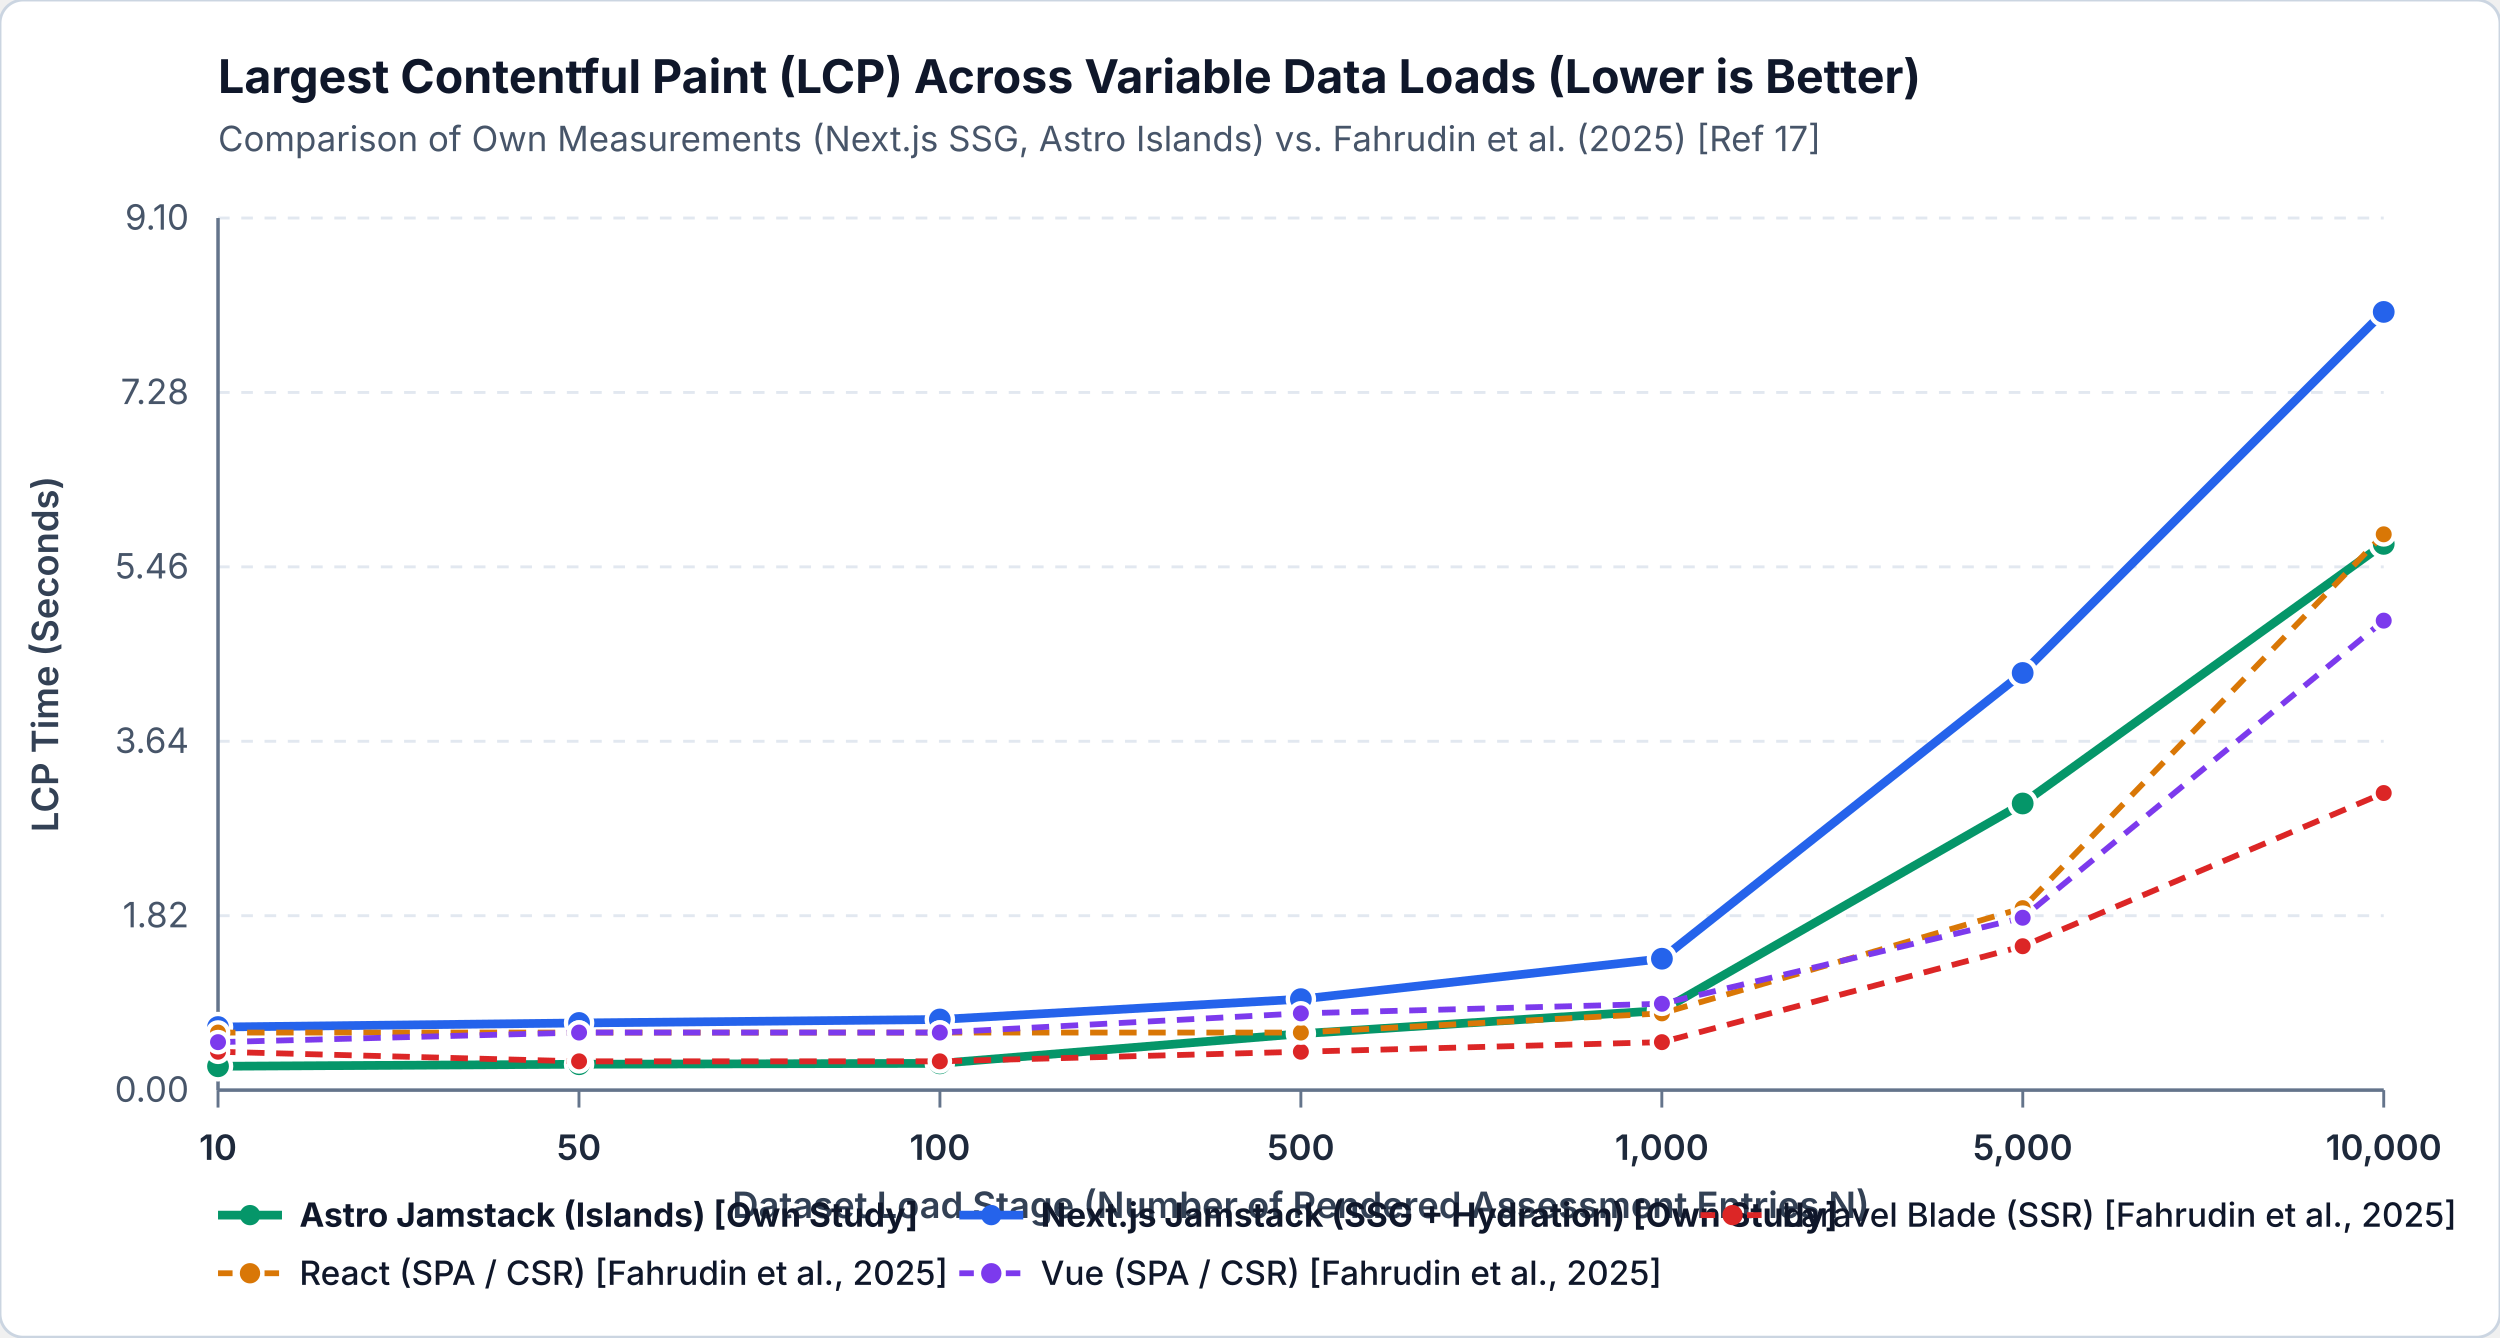
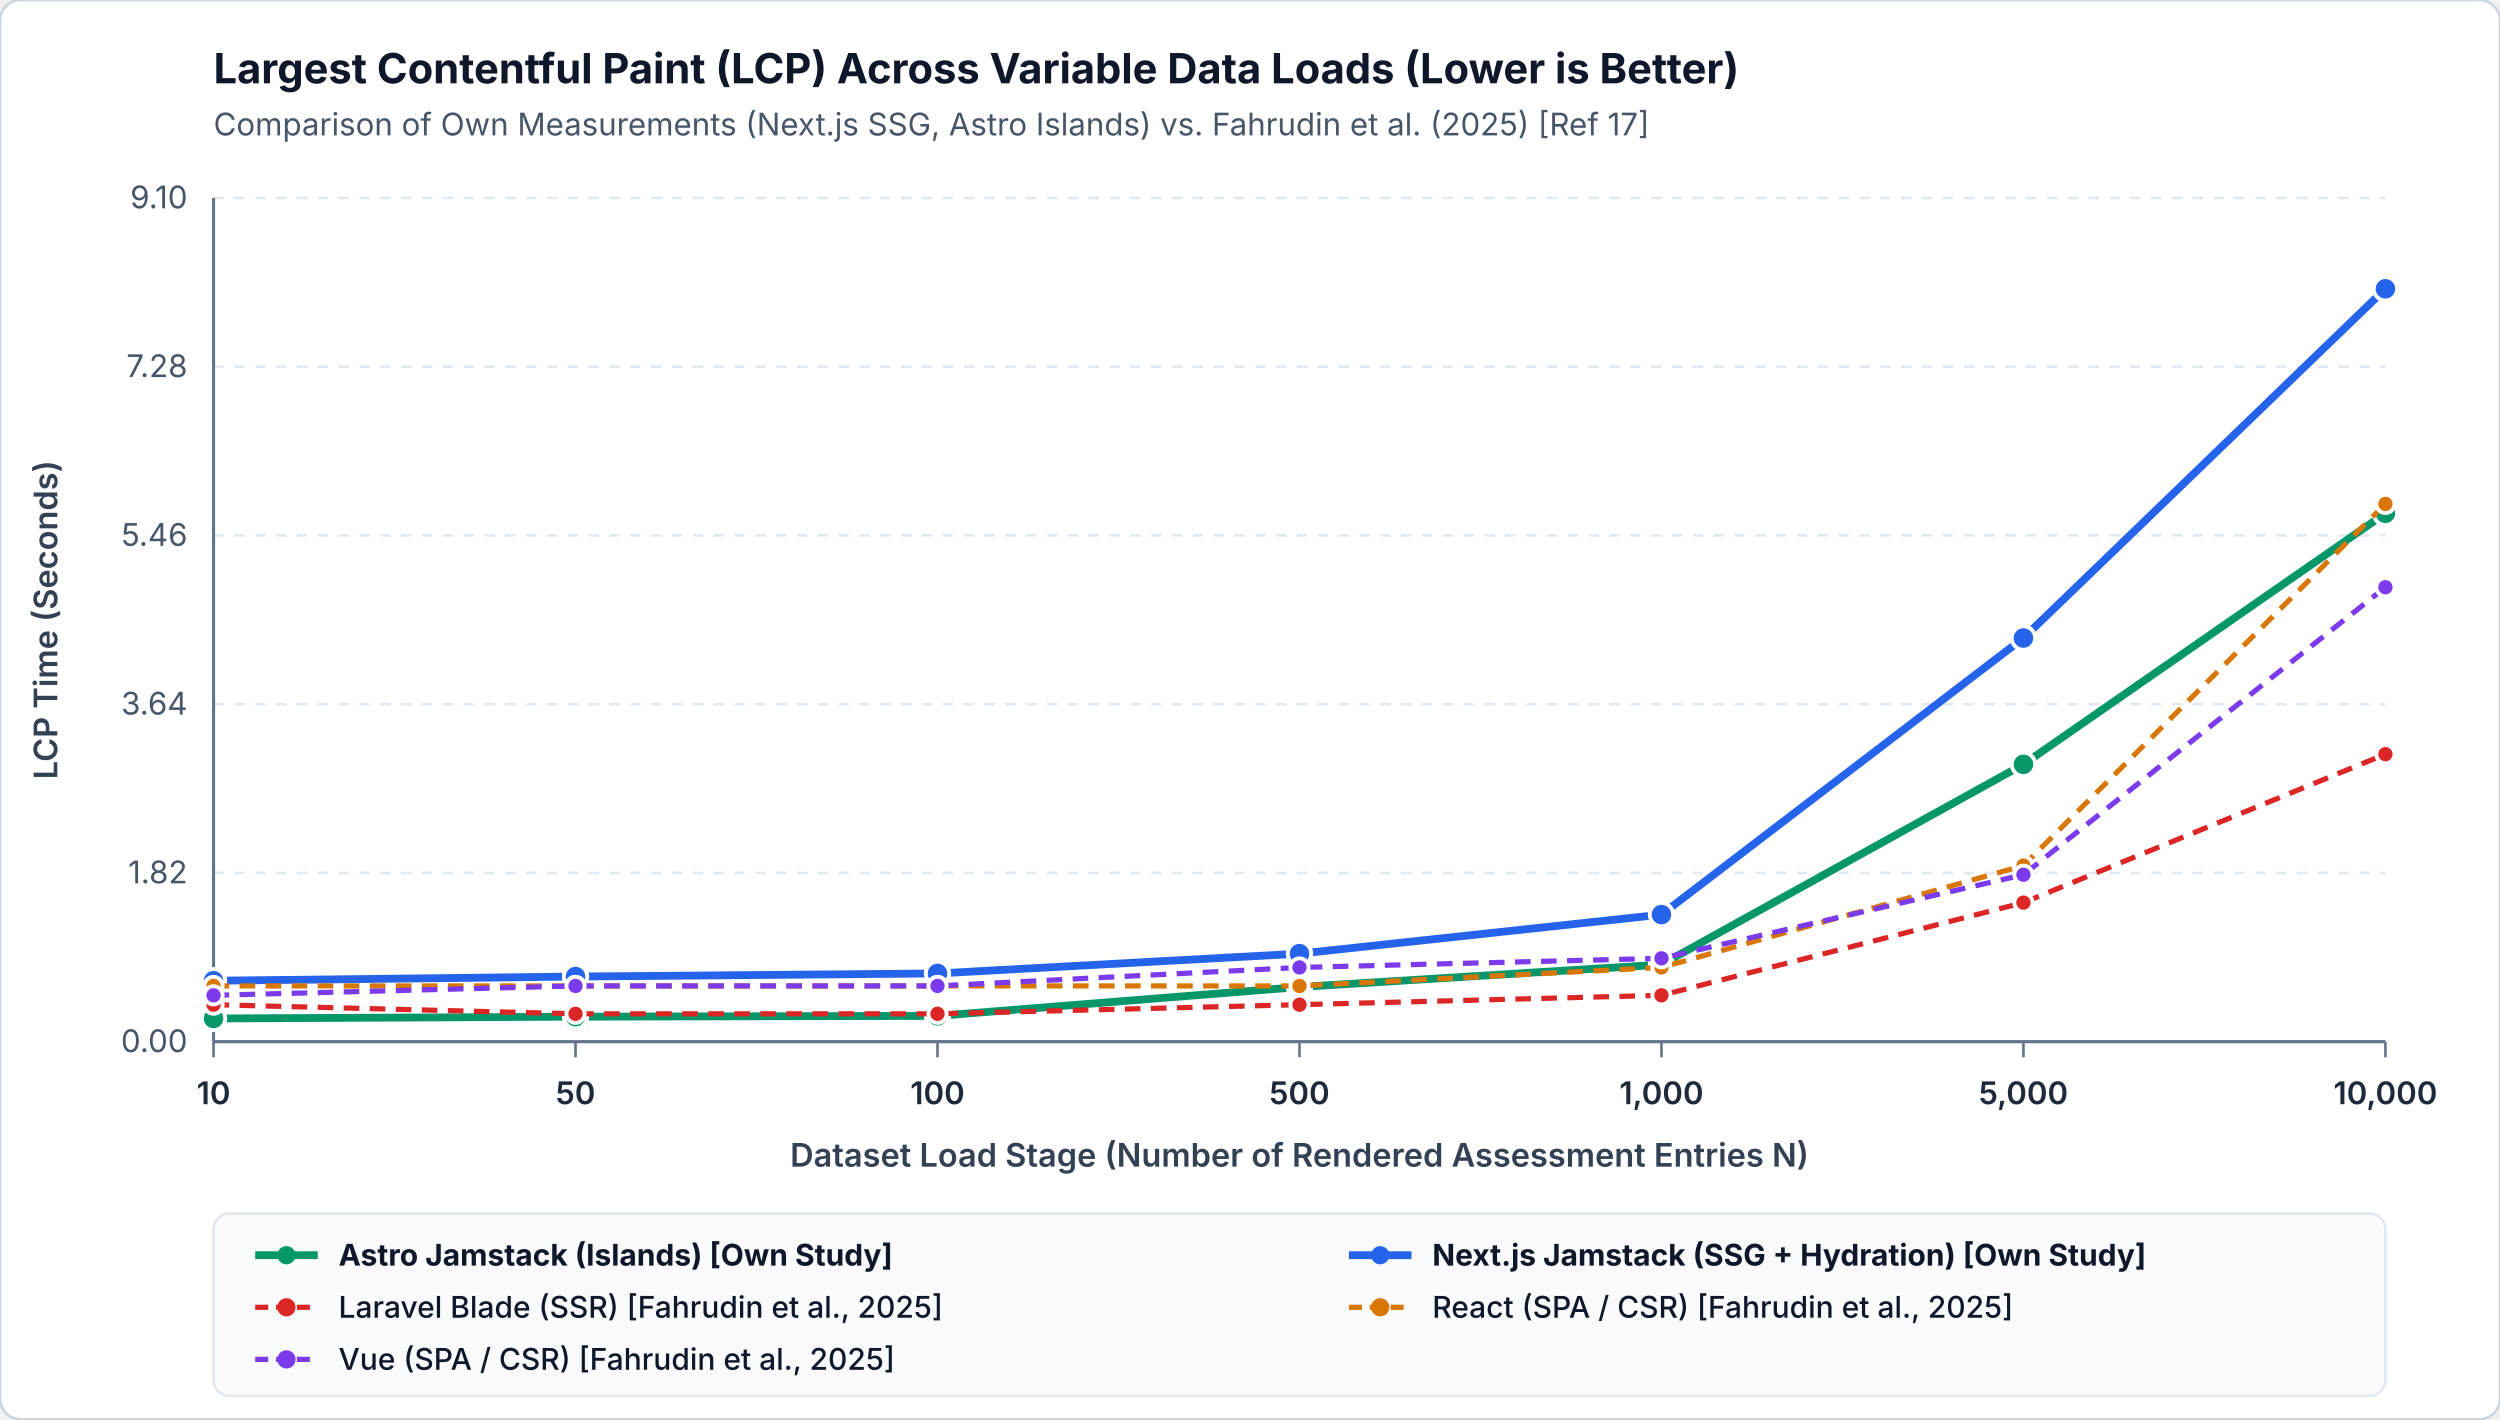
- <svg xmlns="http://www.w3.org/2000/svg" viewBox="0 0 860 460" width="100%" height="100%">
-   <rect width="860" height="460" fill="#ffffff" rx="8" stroke="#cbd5e1" stroke-width="1" />
-   <text x="75" y="32" font-family="Inter, system-ui, sans-serif" font-size="16" font-weight="700" fill="#0f172a">Largest Contentful Paint (LCP) Across Variable Data Loads (Lower is Better)</text>
-   <text x="75" y="52" font-family="Inter, system-ui, sans-serif" font-size="12" fill="#475569">Comparison of Own Measurements (Next.js SSG, Astro Islands) vs. Fahrudin et al. (2025) [Ref 17]</text>
-   <line x1="75" y1="375" x2="820" y2="375" stroke="#e2e8f0" stroke-dasharray="none" stroke-width="1" />
-   <text x="65" y="379" text-anchor="end" font-family="Inter, system-ui, sans-serif" font-size="12" fill="#475569">0.00</text>
-   <line x1="75" y1="315" x2="820" y2="315" stroke="#e2e8f0" stroke-dasharray="4 4" stroke-width="1" />
-   <text x="65" y="319" text-anchor="end" font-family="Inter, system-ui, sans-serif" font-size="12" fill="#475569">1.82</text>
-   <line x1="75" y1="255" x2="820" y2="255" stroke="#e2e8f0" stroke-dasharray="4 4" stroke-width="1" />
-   <text x="65" y="259" text-anchor="end" font-family="Inter, system-ui, sans-serif" font-size="12" fill="#475569">3.64</text>
-   <line x1="75" y1="195" x2="820" y2="195" stroke="#e2e8f0" stroke-dasharray="4 4" stroke-width="1" />
-   <text x="65" y="199" text-anchor="end" font-family="Inter, system-ui, sans-serif" font-size="12" fill="#475569">5.46</text>
-   <line x1="75" y1="135" x2="820" y2="135" stroke="#e2e8f0" stroke-dasharray="4 4" stroke-width="1" />
-   <text x="65" y="139" text-anchor="end" font-family="Inter, system-ui, sans-serif" font-size="12" fill="#475569">7.28</text>
-   <line x1="75" y1="75" x2="820" y2="75" stroke="#e2e8f0" stroke-dasharray="4 4" stroke-width="1" />
-   <text x="65" y="79" text-anchor="end" font-family="Inter, system-ui, sans-serif" font-size="12" fill="#475569">9.10</text>
-   <line x1="75" y1="75" x2="75" y2="375" stroke="#64748b" stroke-width="1.2" />
-   <line x1="75" y1="375" x2="820" y2="375" stroke="#64748b" stroke-width="1.2" />
-   <line x1="75" y1="375" x2="75" y2="381" stroke="#64748b" stroke-width="1" />
-   <text x="75" y="399" text-anchor="middle" font-family="Inter, system-ui, sans-serif" font-size="12" font-weight="600" fill="#1e293b">10</text>
-   <line x1="199.167" y1="375" x2="199.167" y2="381" stroke="#64748b" stroke-width="1" />
-   <text x="199.167" y="399" text-anchor="middle" font-family="Inter, system-ui, sans-serif" font-size="12" font-weight="600" fill="#1e293b">50</text>
-   <line x1="323.333" y1="375" x2="323.333" y2="381" stroke="#64748b" stroke-width="1" />
-   <text x="323.333" y="399" text-anchor="middle" font-family="Inter, system-ui, sans-serif" font-size="12" font-weight="600" fill="#1e293b">100</text>
-   <line x1="447.5" y1="375" x2="447.5" y2="381" stroke="#64748b" stroke-width="1" />
-   <text x="447.5" y="399" text-anchor="middle" font-family="Inter, system-ui, sans-serif" font-size="12" font-weight="600" fill="#1e293b">500</text>
-   <line x1="571.667" y1="375" x2="571.667" y2="381" stroke="#64748b" stroke-width="1" />
-   <text x="571.667" y="399" text-anchor="middle" font-family="Inter, system-ui, sans-serif" font-size="12" font-weight="600" fill="#1e293b">1,000</text>
-   <line x1="695.833" y1="375" x2="695.833" y2="381" stroke="#64748b" stroke-width="1" />
-   <text x="695.833" y="399" text-anchor="middle" font-family="Inter, system-ui, sans-serif" font-size="12" font-weight="600" fill="#1e293b">5,000</text>
-   <line x1="820" y1="375" x2="820" y2="381" stroke="#64748b" stroke-width="1" />
-   <text x="820" y="399" text-anchor="middle" font-family="Inter, system-ui, sans-serif" font-size="12" font-weight="600" fill="#1e293b">10,000</text>
-   <text x="447.5" y="419" text-anchor="middle" font-family="Inter, system-ui, sans-serif" font-size="12.5" font-weight="600" fill="#334155">Dataset Load Stage (Number of Rendered Assessment Entries N)</text>
-   <text x="20" y="225" text-anchor="middle" transform="rotate(-90, 20, 225)" font-family="Inter, system-ui, sans-serif" font-size="12.5" font-weight="600" fill="#334155">LCP Time (Seconds)</text>
-   <path d="M 75.0 366.8 L 199.2 366.1 L 323.3 365.8 L 447.5 355.6 L 571.7 347.6 L 695.8 276.4 L 820.0 187.1" fill="none" stroke="#059669" stroke-width="3" stroke-dasharray="none" />
-   <circle cx="75.0" cy="366.8" r="4.5" fill="#059669" stroke="#ffffff" stroke-width="1.5" />
-   <circle cx="199.2" cy="366.1" r="4.5" fill="#059669" stroke="#ffffff" stroke-width="1.5" />
-   <circle cx="323.3" cy="365.8" r="4.5" fill="#059669" stroke="#ffffff" stroke-width="1.5" />
-   <circle cx="447.5" cy="355.6" r="4.5" fill="#059669" stroke="#ffffff" stroke-width="1.5" />
-   <circle cx="571.7" cy="347.6" r="4.5" fill="#059669" stroke="#ffffff" stroke-width="1.5" />
-   <circle cx="695.8" cy="276.4" r="4.5" fill="#059669" stroke="#ffffff" stroke-width="1.5" />
-   <circle cx="820.0" cy="187.1" r="4.5" fill="#059669" stroke="#ffffff" stroke-width="1.5" />
-   <path d="M 75.0 353.3 L 199.2 351.9 L 323.3 350.7 L 447.5 343.7 L 571.7 329.8 L 695.8 231.5 L 820.0 107.3" fill="none" stroke="#2563eb" stroke-width="3" stroke-dasharray="none" />
-   <circle cx="75.0" cy="353.3" r="4.5" fill="#2563eb" stroke="#ffffff" stroke-width="1.5" />
-   <circle cx="199.2" cy="351.9" r="4.5" fill="#2563eb" stroke="#ffffff" stroke-width="1.5" />
-   <circle cx="323.3" cy="350.7" r="4.5" fill="#2563eb" stroke="#ffffff" stroke-width="1.5" />
-   <circle cx="447.5" cy="343.7" r="4.5" fill="#2563eb" stroke="#ffffff" stroke-width="1.5" />
-   <circle cx="571.7" cy="329.8" r="4.5" fill="#2563eb" stroke="#ffffff" stroke-width="1.5" />
-   <circle cx="695.8" cy="231.5" r="4.5" fill="#2563eb" stroke="#ffffff" stroke-width="1.5" />
-   <circle cx="820.0" cy="107.3" r="4.5" fill="#2563eb" stroke="#ffffff" stroke-width="1.5" />
-   <path d="M 75.0 361.8 L 199.2 365.1 L 323.3 365.1 L 447.5 361.8 L 571.7 358.5 L 695.8 325.5 L 820.0 272.8" fill="none" stroke="#dc2626" stroke-width="2" stroke-dasharray="6 4" />
-   <circle cx="75.0" cy="361.8" r="3.5" fill="#dc2626" stroke="#ffffff" stroke-width="1.5" />
-   <circle cx="199.2" cy="365.1" r="3.5" fill="#dc2626" stroke="#ffffff" stroke-width="1.5" />
-   <circle cx="323.3" cy="365.1" r="3.5" fill="#dc2626" stroke="#ffffff" stroke-width="1.5" />
-   <circle cx="447.5" cy="361.8" r="3.5" fill="#dc2626" stroke="#ffffff" stroke-width="1.5" />
-   <circle cx="571.7" cy="358.5" r="3.5" fill="#dc2626" stroke="#ffffff" stroke-width="1.5" />
-   <circle cx="695.8" cy="325.5" r="3.5" fill="#dc2626" stroke="#ffffff" stroke-width="1.5" />
-   <circle cx="820.0" cy="272.8" r="3.5" fill="#dc2626" stroke="#ffffff" stroke-width="1.5" />
-   <path d="M 75.0 355.2 L 199.2 355.2 L 323.3 355.2 L 447.5 355.2 L 571.7 348.6 L 695.8 312.4 L 820.0 183.8" fill="none" stroke="#d97706" stroke-width="2" stroke-dasharray="6 4" />
-   <circle cx="75.0" cy="355.2" r="3.5" fill="#d97706" stroke="#ffffff" stroke-width="1.5" />
-   <circle cx="199.2" cy="355.2" r="3.5" fill="#d97706" stroke="#ffffff" stroke-width="1.5" />
-   <circle cx="323.3" cy="355.2" r="3.5" fill="#d97706" stroke="#ffffff" stroke-width="1.5" />
-   <circle cx="447.5" cy="355.2" r="3.5" fill="#d97706" stroke="#ffffff" stroke-width="1.5" />
-   <circle cx="571.7" cy="348.6" r="3.5" fill="#d97706" stroke="#ffffff" stroke-width="1.5" />
-   <circle cx="695.8" cy="312.4" r="3.5" fill="#d97706" stroke="#ffffff" stroke-width="1.5" />
-   <circle cx="820.0" cy="183.8" r="3.5" fill="#d97706" stroke="#ffffff" stroke-width="1.5" />
-   <path d="M 75.0 358.5 L 199.2 355.2 L 323.3 355.2 L 447.5 348.6 L 571.7 345.3 L 695.8 315.7 L 820.0 213.5" fill="none" stroke="#7c3aed" stroke-width="2" stroke-dasharray="6 4" />
-   <circle cx="75.0" cy="358.5" r="3.5" fill="#7c3aed" stroke="#ffffff" stroke-width="1.5" />
-   <circle cx="199.2" cy="355.2" r="3.5" fill="#7c3aed" stroke="#ffffff" stroke-width="1.5" />
-   <circle cx="323.3" cy="355.2" r="3.5" fill="#7c3aed" stroke="#ffffff" stroke-width="1.5" />
-   <circle cx="447.5" cy="348.6" r="3.5" fill="#7c3aed" stroke="#ffffff" stroke-width="1.5" />
-   <circle cx="571.7" cy="345.3" r="3.5" fill="#7c3aed" stroke="#ffffff" stroke-width="1.5" />
-   <circle cx="695.8" cy="315.7" r="3.5" fill="#7c3aed" stroke="#ffffff" stroke-width="1.5" />
-   <circle cx="820.0" cy="213.5" r="3.5" fill="#7c3aed" stroke="#ffffff" stroke-width="1.5" />
-   <line x1="75" y1="418" x2="97" y2="418" stroke="#059669" stroke-width="3" stroke-dasharray="none" />
-   <circle cx="86" cy="418" r="3.5" fill="#059669" />
-   <text x="103" y="422" font-family="Inter, system-ui, sans-serif" font-size="11.5" font-weight="700" fill="#0f172a">Astro Jamstack (Islands) [Own Study]</text>
-   <line x1="330" y1="418" x2="352" y2="418" stroke="#2563eb" stroke-width="3" stroke-dasharray="none" />
-   <circle cx="341" cy="418" r="3.5" fill="#2563eb" />
-   <text x="358" y="422" font-family="Inter, system-ui, sans-serif" font-size="11.5" font-weight="700" fill="#0f172a">Next.js Jamstack (SSG + Hydration) [Own Study]</text>
-   <line x1="585" y1="418" x2="607" y2="418" stroke="#dc2626" stroke-width="2" stroke-dasharray="5 3" />
-   <circle cx="596" cy="418" r="3.5" fill="#dc2626" />
-   <text x="613" y="422" font-family="Inter, system-ui, sans-serif" font-size="11.5" font-weight="500" fill="#0f172a">Laravel Blade (SSR) [Fahrudin et al., 2025]</text>
-   <line x1="75" y1="438" x2="97" y2="438" stroke="#d97706" stroke-width="2" stroke-dasharray="5 3" />
-   <circle cx="86" cy="438" r="3.5" fill="#d97706" />
-   <text x="103" y="442" font-family="Inter, system-ui, sans-serif" font-size="11.5" font-weight="500" fill="#0f172a">React (SPA / CSR) [Fahrudin et al., 2025]</text>
-   <line x1="330" y1="438" x2="352" y2="438" stroke="#7c3aed" stroke-width="2" stroke-dasharray="5 3" />
-   <circle cx="341" cy="438" r="3.5" fill="#7c3aed" />
-   <text x="358" y="442" font-family="Inter, system-ui, sans-serif" font-size="11.5" font-weight="500" fill="#0f172a">Vue (SPA / CSR) [Fahrudin et al., 2025]</text>
+ <svg xmlns="http://www.w3.org/2000/svg" viewBox="0 0 960 545" width="100%" height="100%">
+   <rect width="960" height="545" fill="#ffffff" rx="8" stroke="#cbd5e1" stroke-width="1" />
+   <text x="82" y="32" font-family="Inter, system-ui, sans-serif" font-size="16" font-weight="700" fill="#0f172a">Largest Contentful Paint (LCP) Across Variable Data Loads (Lower is Better)</text>
+   <text x="82" y="52" font-family="Inter, system-ui, sans-serif" font-size="12" fill="#475569">Comparison of Own Measurements (Next.js SSG, Astro Islands) vs. Fahrudin et al. (2025) [Ref 17]</text>
+   <line x1="82" y1="400" x2="916" y2="400" stroke="#e2e8f0" stroke-dasharray="none" stroke-width="1" />
+   <text x="72" y="404" text-anchor="end" font-family="Inter, system-ui, sans-serif" font-size="12" fill="#475569">0.00</text>
+   <line x1="82" y1="335.2" x2="916" y2="335.2" stroke="#e2e8f0" stroke-dasharray="4 4" stroke-width="1" />
+   <text x="72" y="339.2" text-anchor="end" font-family="Inter, system-ui, sans-serif" font-size="12" fill="#475569">1.82</text>
+   <line x1="82" y1="270.4" x2="916" y2="270.4" stroke="#e2e8f0" stroke-dasharray="4 4" stroke-width="1" />
+   <text x="72" y="274.4" text-anchor="end" font-family="Inter, system-ui, sans-serif" font-size="12" fill="#475569">3.64</text>
+   <line x1="82" y1="205.6" x2="916" y2="205.6" stroke="#e2e8f0" stroke-dasharray="4 4" stroke-width="1" />
+   <text x="72" y="209.6" text-anchor="end" font-family="Inter, system-ui, sans-serif" font-size="12" fill="#475569">5.46</text>
+   <line x1="82" y1="140.8" x2="916" y2="140.8" stroke="#e2e8f0" stroke-dasharray="4 4" stroke-width="1" />
+   <text x="72" y="144.8" text-anchor="end" font-family="Inter, system-ui, sans-serif" font-size="12" fill="#475569">7.28</text>
+   <line x1="82" y1="76" x2="916" y2="76" stroke="#e2e8f0" stroke-dasharray="4 4" stroke-width="1" />
+   <text x="72" y="80" text-anchor="end" font-family="Inter, system-ui, sans-serif" font-size="12" fill="#475569">9.10</text>
+   <line x1="82" y1="76" x2="82" y2="400" stroke="#64748b" stroke-width="1.2" />
+   <line x1="82" y1="400" x2="916" y2="400" stroke="#64748b" stroke-width="1.2" />
+   <line x1="82" y1="400" x2="82" y2="406" stroke="#64748b" stroke-width="1" />
+   <text x="82" y="424" text-anchor="middle" font-family="Inter, system-ui, sans-serif" font-size="12" font-weight="600" fill="#1e293b">10</text>
+   <line x1="221" y1="400" x2="221" y2="406" stroke="#64748b" stroke-width="1" />
+   <text x="221" y="424" text-anchor="middle" font-family="Inter, system-ui, sans-serif" font-size="12" font-weight="600" fill="#1e293b">50</text>
+   <line x1="360" y1="400" x2="360" y2="406" stroke="#64748b" stroke-width="1" />
+   <text x="360" y="424" text-anchor="middle" font-family="Inter, system-ui, sans-serif" font-size="12" font-weight="600" fill="#1e293b">100</text>
+   <line x1="499" y1="400" x2="499" y2="406" stroke="#64748b" stroke-width="1" />
+   <text x="499" y="424" text-anchor="middle" font-family="Inter, system-ui, sans-serif" font-size="12" font-weight="600" fill="#1e293b">500</text>
+   <line x1="638" y1="400" x2="638" y2="406" stroke="#64748b" stroke-width="1" />
+   <text x="638" y="424" text-anchor="middle" font-family="Inter, system-ui, sans-serif" font-size="12" font-weight="600" fill="#1e293b">1,000</text>
+   <line x1="777" y1="400" x2="777" y2="406" stroke="#64748b" stroke-width="1" />
+   <text x="777" y="424" text-anchor="middle" font-family="Inter, system-ui, sans-serif" font-size="12" font-weight="600" fill="#1e293b">5,000</text>
+   <line x1="916" y1="400" x2="916" y2="406" stroke="#64748b" stroke-width="1" />
+   <text x="916" y="424" text-anchor="middle" font-family="Inter, system-ui, sans-serif" font-size="12" font-weight="600" fill="#1e293b">10,000</text>
+   <text x="499" y="448" text-anchor="middle" font-family="Inter, system-ui, sans-serif" font-size="12.5" font-weight="600" fill="#334155">Dataset Load Stage (Number of Rendered Assessment Entries N)</text>
+   <text x="22" y="238" text-anchor="middle" transform="rotate(-90, 22, 238)" font-family="Inter, system-ui, sans-serif" font-size="12.5" font-weight="600" fill="#334155">LCP Time (Seconds)</text>
+   <path d="M 82.0 391.1 L 221.0 390.4 L 360.0 390.1 L 499.0 379.0 L 638.0 370.4 L 777.0 293.5 L 916.0 197.1" fill="none" stroke="#059669" stroke-width="3" stroke-dasharray="none" />
+   <circle cx="82.0" cy="391.1" r="4.5" fill="#059669" stroke="#ffffff" stroke-width="1.5" />
+   <circle cx="221.0" cy="390.4" r="4.5" fill="#059669" stroke="#ffffff" stroke-width="1.5" />
+   <circle cx="360.0" cy="390.1" r="4.5" fill="#059669" stroke="#ffffff" stroke-width="1.5" />
+   <circle cx="499.0" cy="379.0" r="4.5" fill="#059669" stroke="#ffffff" stroke-width="1.5" />
+   <circle cx="638.0" cy="370.4" r="4.5" fill="#059669" stroke="#ffffff" stroke-width="1.5" />
+   <circle cx="777.0" cy="293.5" r="4.5" fill="#059669" stroke="#ffffff" stroke-width="1.5" />
+   <circle cx="916.0" cy="197.1" r="4.5" fill="#059669" stroke="#ffffff" stroke-width="1.5" />
+   <path d="M 82.0 376.6 L 221.0 375.0 L 360.0 373.8 L 499.0 366.2 L 638.0 351.2 L 777.0 245.0 L 916.0 110.9" fill="none" stroke="#2563eb" stroke-width="3" stroke-dasharray="none" />
+   <circle cx="82.0" cy="376.6" r="4.5" fill="#2563eb" stroke="#ffffff" stroke-width="1.5" />
+   <circle cx="221.0" cy="375.0" r="4.5" fill="#2563eb" stroke="#ffffff" stroke-width="1.5" />
+   <circle cx="360.0" cy="373.8" r="4.5" fill="#2563eb" stroke="#ffffff" stroke-width="1.5" />
+   <circle cx="499.0" cy="366.2" r="4.5" fill="#2563eb" stroke="#ffffff" stroke-width="1.5" />
+   <circle cx="638.0" cy="351.2" r="4.5" fill="#2563eb" stroke="#ffffff" stroke-width="1.5" />
+   <circle cx="777.0" cy="245.0" r="4.5" fill="#2563eb" stroke="#ffffff" stroke-width="1.5" />
+   <circle cx="916.0" cy="110.9" r="4.5" fill="#2563eb" stroke="#ffffff" stroke-width="1.5" />
+   <path d="M 82.0 385.8 L 221.0 389.3 L 360.0 389.3 L 499.0 385.8 L 638.0 382.2 L 777.0 346.6 L 916.0 289.6" fill="none" stroke="#dc2626" stroke-width="2" stroke-dasharray="6 4" />
+   <circle cx="82.0" cy="385.8" r="3.5" fill="#dc2626" stroke="#ffffff" stroke-width="1.5" />
+   <circle cx="221.0" cy="389.3" r="3.5" fill="#dc2626" stroke="#ffffff" stroke-width="1.5" />
+   <circle cx="360.0" cy="389.3" r="3.5" fill="#dc2626" stroke="#ffffff" stroke-width="1.5" />
+   <circle cx="499.0" cy="385.8" r="3.5" fill="#dc2626" stroke="#ffffff" stroke-width="1.5" />
+   <circle cx="638.0" cy="382.2" r="3.5" fill="#dc2626" stroke="#ffffff" stroke-width="1.5" />
+   <circle cx="777.0" cy="346.6" r="3.5" fill="#dc2626" stroke="#ffffff" stroke-width="1.5" />
+   <circle cx="916.0" cy="289.6" r="3.5" fill="#dc2626" stroke="#ffffff" stroke-width="1.5" />
+   <path d="M 82.0 378.6 L 221.0 378.6 L 360.0 378.6 L 499.0 378.6 L 638.0 371.5 L 777.0 332.4 L 916.0 193.5" fill="none" stroke="#d97706" stroke-width="2" stroke-dasharray="6 4" />
+   <circle cx="82.0" cy="378.6" r="3.5" fill="#d97706" stroke="#ffffff" stroke-width="1.5" />
+   <circle cx="221.0" cy="378.6" r="3.5" fill="#d97706" stroke="#ffffff" stroke-width="1.5" />
+   <circle cx="360.0" cy="378.6" r="3.5" fill="#d97706" stroke="#ffffff" stroke-width="1.5" />
+   <circle cx="499.0" cy="378.6" r="3.5" fill="#d97706" stroke="#ffffff" stroke-width="1.5" />
+   <circle cx="638.0" cy="371.5" r="3.5" fill="#d97706" stroke="#ffffff" stroke-width="1.5" />
+   <circle cx="777.0" cy="332.4" r="3.5" fill="#d97706" stroke="#ffffff" stroke-width="1.5" />
+   <circle cx="916.0" cy="193.5" r="3.5" fill="#d97706" stroke="#ffffff" stroke-width="1.5" />
+   <path d="M 82.0 382.2 L 221.0 378.6 L 360.0 378.6 L 499.0 371.5 L 638.0 368.0 L 777.0 335.9 L 916.0 225.5" fill="none" stroke="#7c3aed" stroke-width="2" stroke-dasharray="6 4" />
+   <circle cx="82.0" cy="382.2" r="3.5" fill="#7c3aed" stroke="#ffffff" stroke-width="1.5" />
+   <circle cx="221.0" cy="378.6" r="3.5" fill="#7c3aed" stroke="#ffffff" stroke-width="1.5" />
+   <circle cx="360.0" cy="378.6" r="3.5" fill="#7c3aed" stroke="#ffffff" stroke-width="1.5" />
+   <circle cx="499.0" cy="371.5" r="3.5" fill="#7c3aed" stroke="#ffffff" stroke-width="1.5" />
+   <circle cx="638.0" cy="368.0" r="3.5" fill="#7c3aed" stroke="#ffffff" stroke-width="1.5" />
+   <circle cx="777.0" cy="335.9" r="3.5" fill="#7c3aed" stroke="#ffffff" stroke-width="1.5" />
+   <circle cx="916.0" cy="225.5" r="3.5" fill="#7c3aed" stroke="#ffffff" stroke-width="1.5" />
+   <rect x="82" y="466" width="834" height="70" rx="6" fill="#f8fafc" stroke="#e2e8f0" stroke-width="1" />
+   <line x1="98" y1="482" x2="122" y2="482" stroke="#059669" stroke-width="3" stroke-dasharray="none" />
+   <circle cx="110" cy="482" r="3.5" fill="#059669" />
+   <text x="130" y="486" font-family="Inter, system-ui, sans-serif" font-size="11.5" font-weight="700" fill="#0f172a">Astro Jamstack (Islands) [Own Study]</text>
+   <line x1="518" y1="482" x2="542" y2="482" stroke="#2563eb" stroke-width="3" stroke-dasharray="none" />
+   <circle cx="530" cy="482" r="3.5" fill="#2563eb" />
+   <text x="550" y="486" font-family="Inter, system-ui, sans-serif" font-size="11.5" font-weight="700" fill="#0f172a">Next.js Jamstack (SSG + Hydration) [Own Study]</text>
+   <line x1="98" y1="502" x2="122" y2="502" stroke="#dc2626" stroke-width="2" stroke-dasharray="5 3" />
+   <circle cx="110" cy="502" r="3.5" fill="#dc2626" />
+   <text x="130" y="506" font-family="Inter, system-ui, sans-serif" font-size="11.5" font-weight="500" fill="#0f172a">Laravel Blade (SSR) [Fahrudin et al., 2025]</text>
+   <line x1="518" y1="502" x2="542" y2="502" stroke="#d97706" stroke-width="2" stroke-dasharray="5 3" />
+   <circle cx="530" cy="502" r="3.5" fill="#d97706" />
+   <text x="550" y="506" font-family="Inter, system-ui, sans-serif" font-size="11.5" font-weight="500" fill="#0f172a">React (SPA / CSR) [Fahrudin et al., 2025]</text>
+   <line x1="98" y1="522" x2="122" y2="522" stroke="#7c3aed" stroke-width="2" stroke-dasharray="5 3" />
+   <circle cx="110" cy="522" r="3.5" fill="#7c3aed" />
+   <text x="130" y="526" font-family="Inter, system-ui, sans-serif" font-size="11.5" font-weight="500" fill="#0f172a">Vue (SPA / CSR) [Fahrudin et al., 2025]</text>
</svg>
